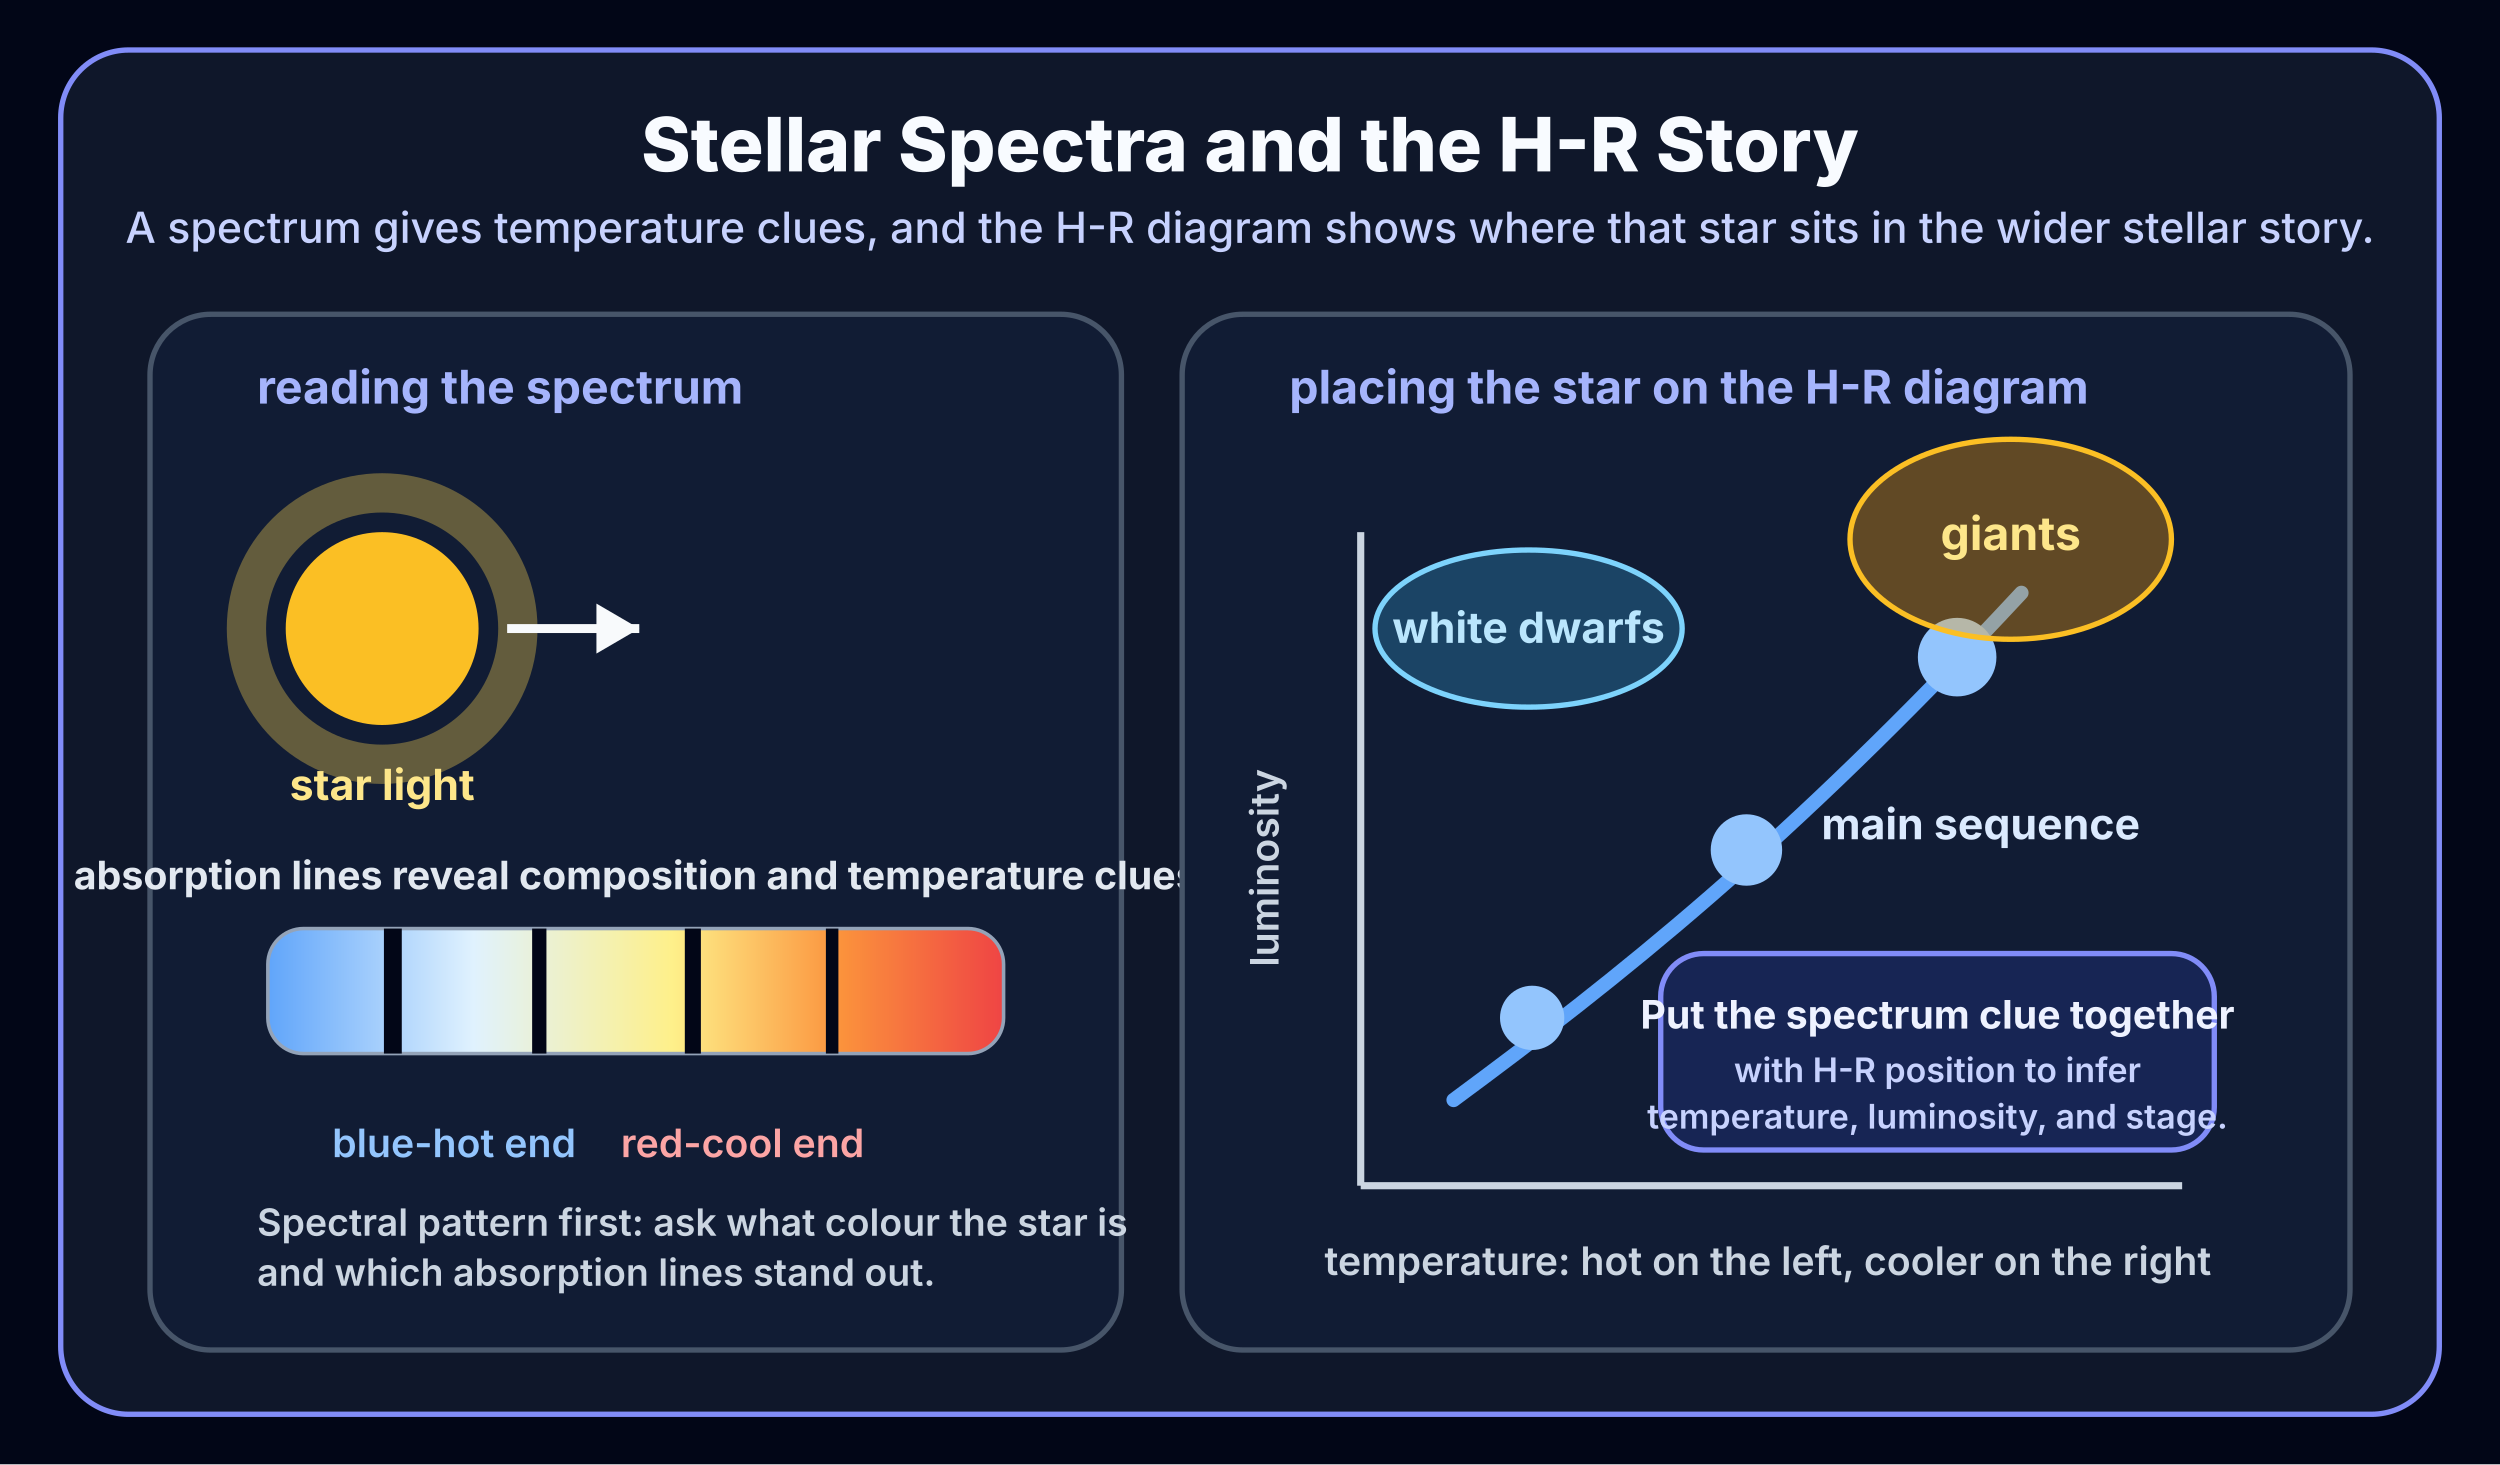
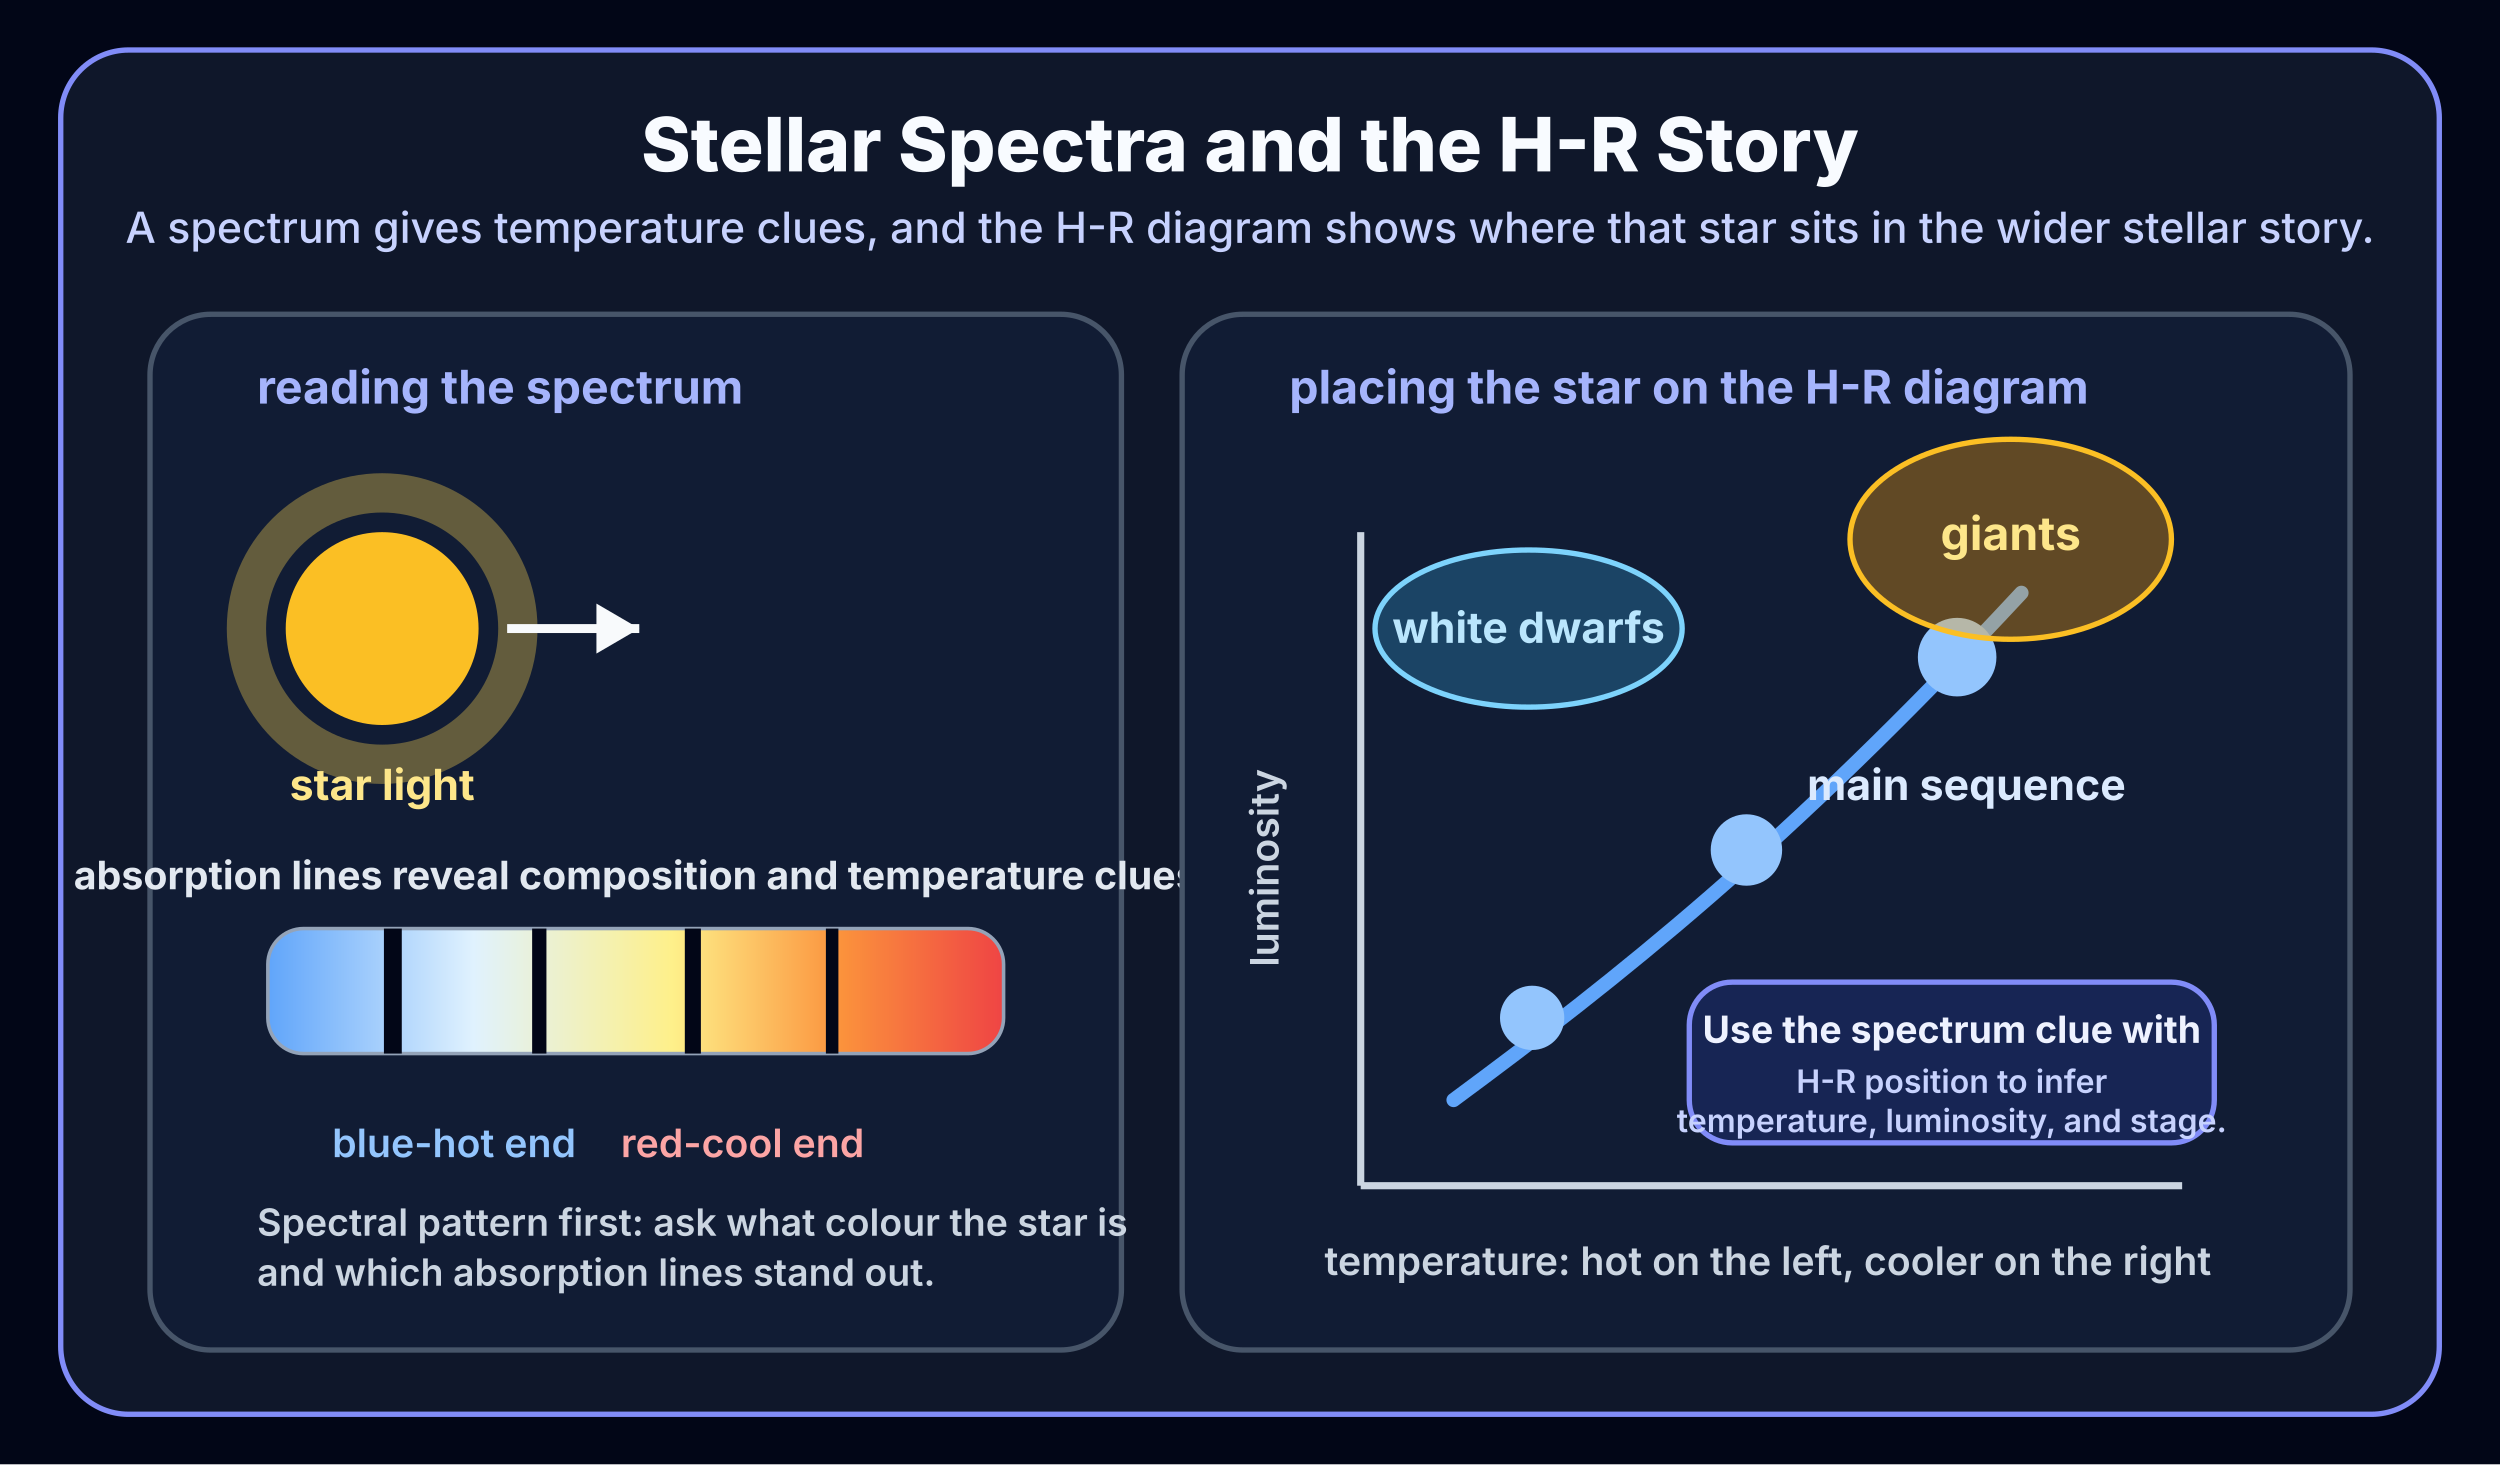
<svg xmlns="http://www.w3.org/2000/svg" width="1400" height="820" viewBox="0 0 1400 820">
  <defs>
    <linearGradient id="spectrum" x1="0%" y1="0%" x2="100%" y2="0%">
      <stop offset="0%" stop-color="#60a5fa" />
      <stop offset="28%" stop-color="#e0f2fe" />
      <stop offset="55%" stop-color="#fef08a" />
      <stop offset="78%" stop-color="#fb923c" />
      <stop offset="100%" stop-color="#ef4444" />
    </linearGradient>
  </defs>
  <rect width="1400" height="820" fill="#020617" />
  <rect x="34" y="28" width="1332" height="764" rx="38" fill="#0f172a" stroke="#818cf8" stroke-width="3" />
  <text x="700" y="96" fill="#f8fbff" font-size="42" font-family="Inter, Segoe UI, Arial, sans-serif" font-weight="800" text-anchor="middle">Stellar Spectra and the H-R Story</text>
  <text x="700" y="136" fill="#c7d2fe" font-size="24" font-family="Inter, Segoe UI, Arial, sans-serif" font-weight="500" text-anchor="middle">A spectrum gives temperature clues, and the H-R diagram shows where that star sits in the wider stellar story.</text>
  <rect x="84" y="176" width="544" height="580" rx="34" fill="#111c34" stroke="#475569" stroke-width="3" />
  <text x="144" y="226" fill="#a5b4fc" font-size="26" font-family="Inter, Segoe UI, Arial, sans-serif" font-weight="700">reading the spectrum</text>
  <circle cx="214" cy="352" r="54" fill="#fbbf24" />
  <circle cx="214" cy="352" r="76" fill="none" stroke="#fcd34d" stroke-opacity="0.35" stroke-width="22" />
  <text x="214" y="448" fill="#fde68a" font-size="24" font-family="Inter, Segoe UI, Arial, sans-serif" font-weight="700" text-anchor="middle">star light</text>
  <line x1="284" y1="352" x2="358" y2="352" stroke="#f8fafc" stroke-width="5" />
  <polygon points="358,352 334,338 334,366" fill="#f8fafc" />
  <rect x="150" y="520" width="412" height="70" rx="20" fill="url(#spectrum)" stroke="#94a3b8" stroke-width="2" />
  <line x1="220" y1="520" x2="220" y2="590" stroke="#020617" stroke-width="10" />
  <line x1="302" y1="520" x2="302" y2="590" stroke="#020617" stroke-width="8" />
  <line x1="388" y1="520" x2="388" y2="590" stroke="#020617" stroke-width="9" />
  <line x1="466" y1="520" x2="466" y2="590" stroke="#020617" stroke-width="7" />
  <text x="356" y="498" fill="#e2e8f0" font-size="22" font-family="Inter, Segoe UI, Arial, sans-serif" font-weight="700" text-anchor="middle">absorption lines reveal composition and temperature clues</text>
  <text x="186" y="648" fill="#93c5fd" font-size="22" font-family="Inter, Segoe UI, Arial, sans-serif" font-weight="600">blue-hot end</text>
  <text x="484" y="648" fill="#fca5a5" font-size="22" font-family="Inter, Segoe UI, Arial, sans-serif" font-weight="600" text-anchor="end">red-cool end</text>
  <text x="144" y="692" fill="#cbd5e1" font-size="21" font-family="Inter, Segoe UI, Arial, sans-serif" font-weight="600">Spectral pattern first: ask what colour the star is</text>
  <text x="144" y="720" fill="#cbd5e1" font-size="21" font-family="Inter, Segoe UI, Arial, sans-serif" font-weight="600">and which absorption lines stand out.</text>
  <rect x="662" y="176" width="654" height="580" rx="34" fill="#111c34" stroke="#475569" stroke-width="3" />
  <text x="722" y="226" fill="#a5b4fc" font-size="26" font-family="Inter, Segoe UI, Arial, sans-serif" font-weight="700">placing the star on the H-R diagram</text>
  <line x1="762" y1="664" x2="1222" y2="664" stroke="#cbd5e1" stroke-width="4" />
  <line x1="762" y1="664" x2="762" y2="298" stroke="#cbd5e1" stroke-width="4" />
  <text x="990" y="714" fill="#cbd5e1" font-size="22" font-family="Inter, Segoe UI, Arial, sans-serif" font-weight="600" text-anchor="middle">temperature: hot on the left, cooler on the right</text>
  <text x="716" y="486" fill="#cbd5e1" font-size="22" font-family="Inter, Segoe UI, Arial, sans-serif" font-weight="600" transform="rotate(-90 716 486)" text-anchor="middle">luminosity</text>
  <path d="M 814 616 C 906 548 1000 474 1132 332" fill="none" stroke="#60a5fa" stroke-width="8" stroke-linecap="round" />
  <circle cx="858" cy="570" r="18" fill="#93c5fd" />
  <circle cx="978" cy="476" r="20" fill="#93c5fd" />
  <circle cx="1096" cy="368" r="22" fill="#93c5fd" />
-   <text x="1020" y="470" fill="#dbeafe" font-size="24" font-family="Inter, Segoe UI, Arial, sans-serif" font-weight="700">main sequence</text>
+   <text x="1012" y="448" fill="#dbeafe" font-size="24" font-family="Inter, Segoe UI, Arial, sans-serif" font-weight="700">main sequence</text>
  <ellipse cx="1126" cy="302" rx="90" ry="56" fill="#f59e0b" fill-opacity="0.35" stroke="#fbbf24" stroke-width="3" />
  <text x="1126" y="308" fill="#fde68a" font-size="26" font-family="Inter, Segoe UI, Arial, sans-serif" font-weight="700" text-anchor="middle">giants</text>
  <ellipse cx="856" cy="352" rx="86" ry="44" fill="#38bdf8" fill-opacity="0.25" stroke="#7dd3fc" stroke-width="3" />
  <text x="856" y="360" fill="#bae6fd" font-size="24" font-family="Inter, Segoe UI, Arial, sans-serif" font-weight="700" text-anchor="middle">white dwarfs</text>
-   <rect x="930" y="534" width="310" height="110" rx="24" fill="#172554" stroke="#818cf8" stroke-width="3" />
-   <text x="1085" y="576" fill="#eef2ff" font-size="22" font-family="Inter, Segoe UI, Arial, sans-serif" font-weight="700" text-anchor="middle">Put the spectrum clue together</text>
-   <text x="1085" y="606" fill="#c7d2fe" font-size="19" font-family="Inter, Segoe UI, Arial, sans-serif" font-weight="600" text-anchor="middle">with H-R position to infer</text>
-   <text x="1085" y="632" fill="#c7d2fe" font-size="19" font-family="Inter, Segoe UI, Arial, sans-serif" font-weight="600" text-anchor="middle">temperature, luminosity, and stage.</text>
+   <rect x="946" y="550" width="294" height="90" rx="24" fill="#172554" stroke="#818cf8" stroke-width="3" />
+   <text x="1093" y="584" fill="#eef2ff" font-size="21" font-family="Inter, Segoe UI, Arial, sans-serif" font-weight="700" text-anchor="middle">Use the spectrum clue with</text>
+   <text x="1093" y="612" fill="#c7d2fe" font-size="18" font-family="Inter, Segoe UI, Arial, sans-serif" font-weight="600" text-anchor="middle">H-R position to infer</text>
+   <text x="1093" y="634" fill="#c7d2fe" font-size="18" font-family="Inter, Segoe UI, Arial, sans-serif" font-weight="600" text-anchor="middle">temperature, luminosity, and stage.</text>
</svg>
